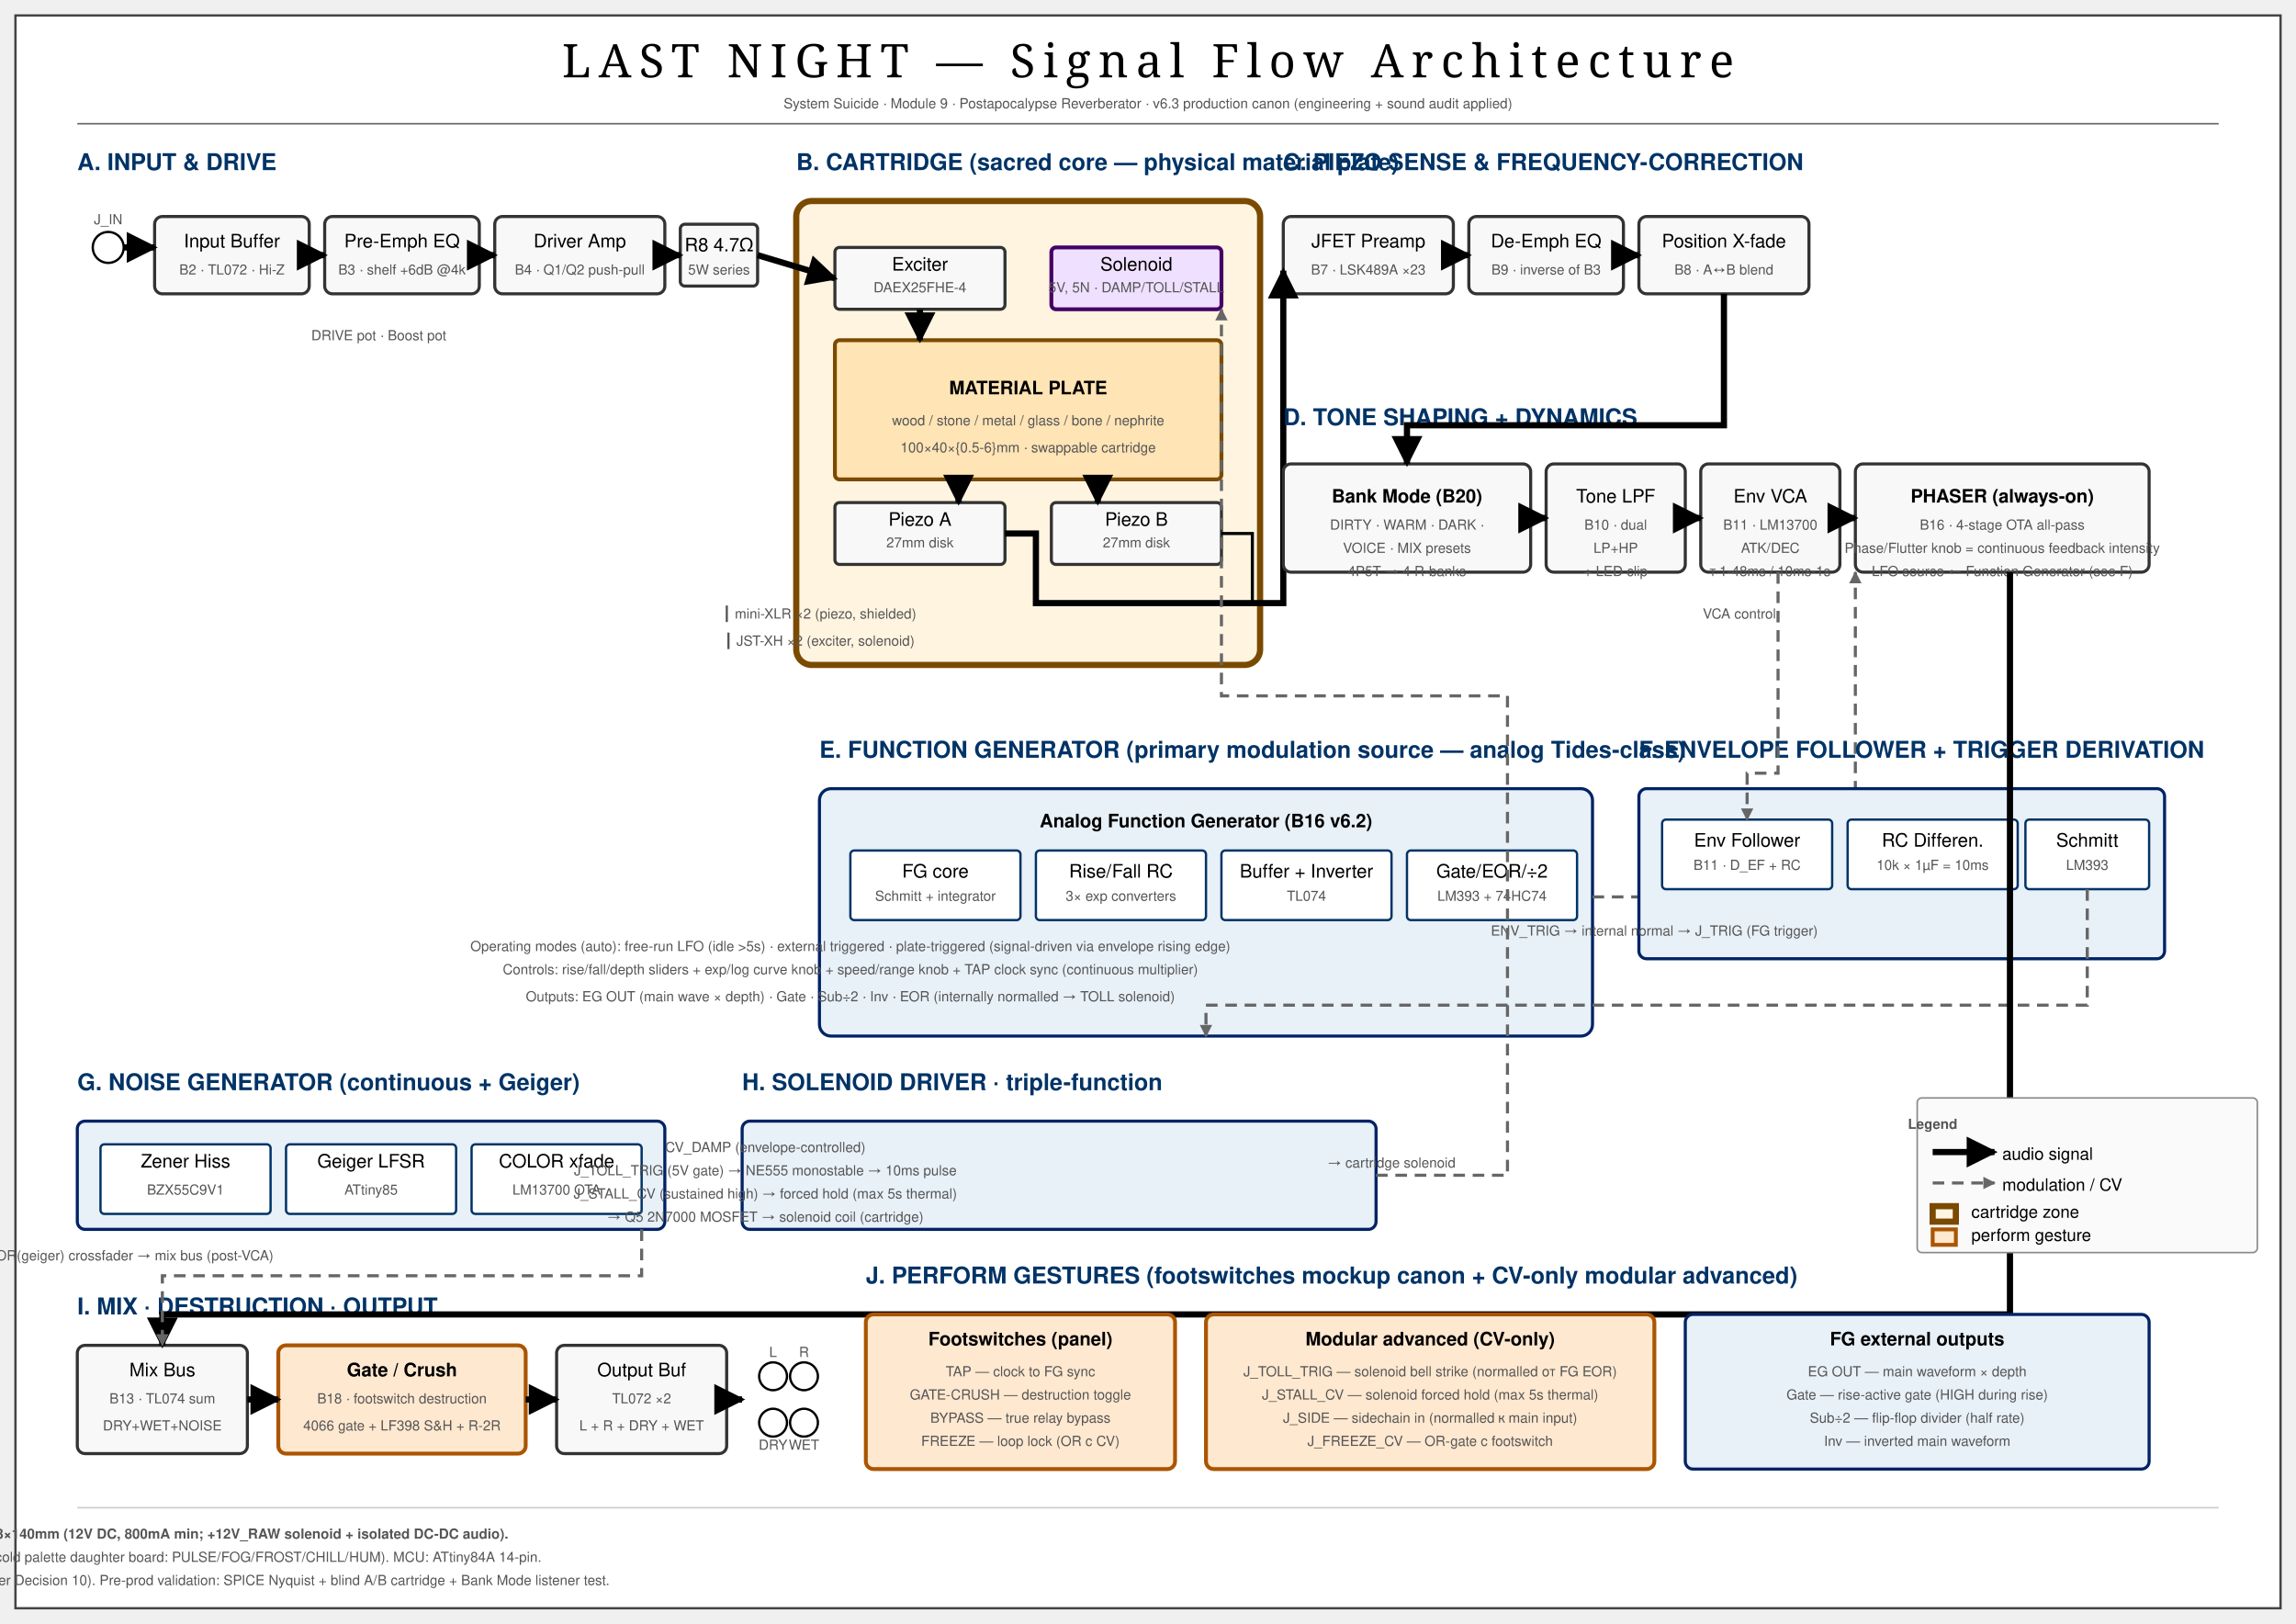
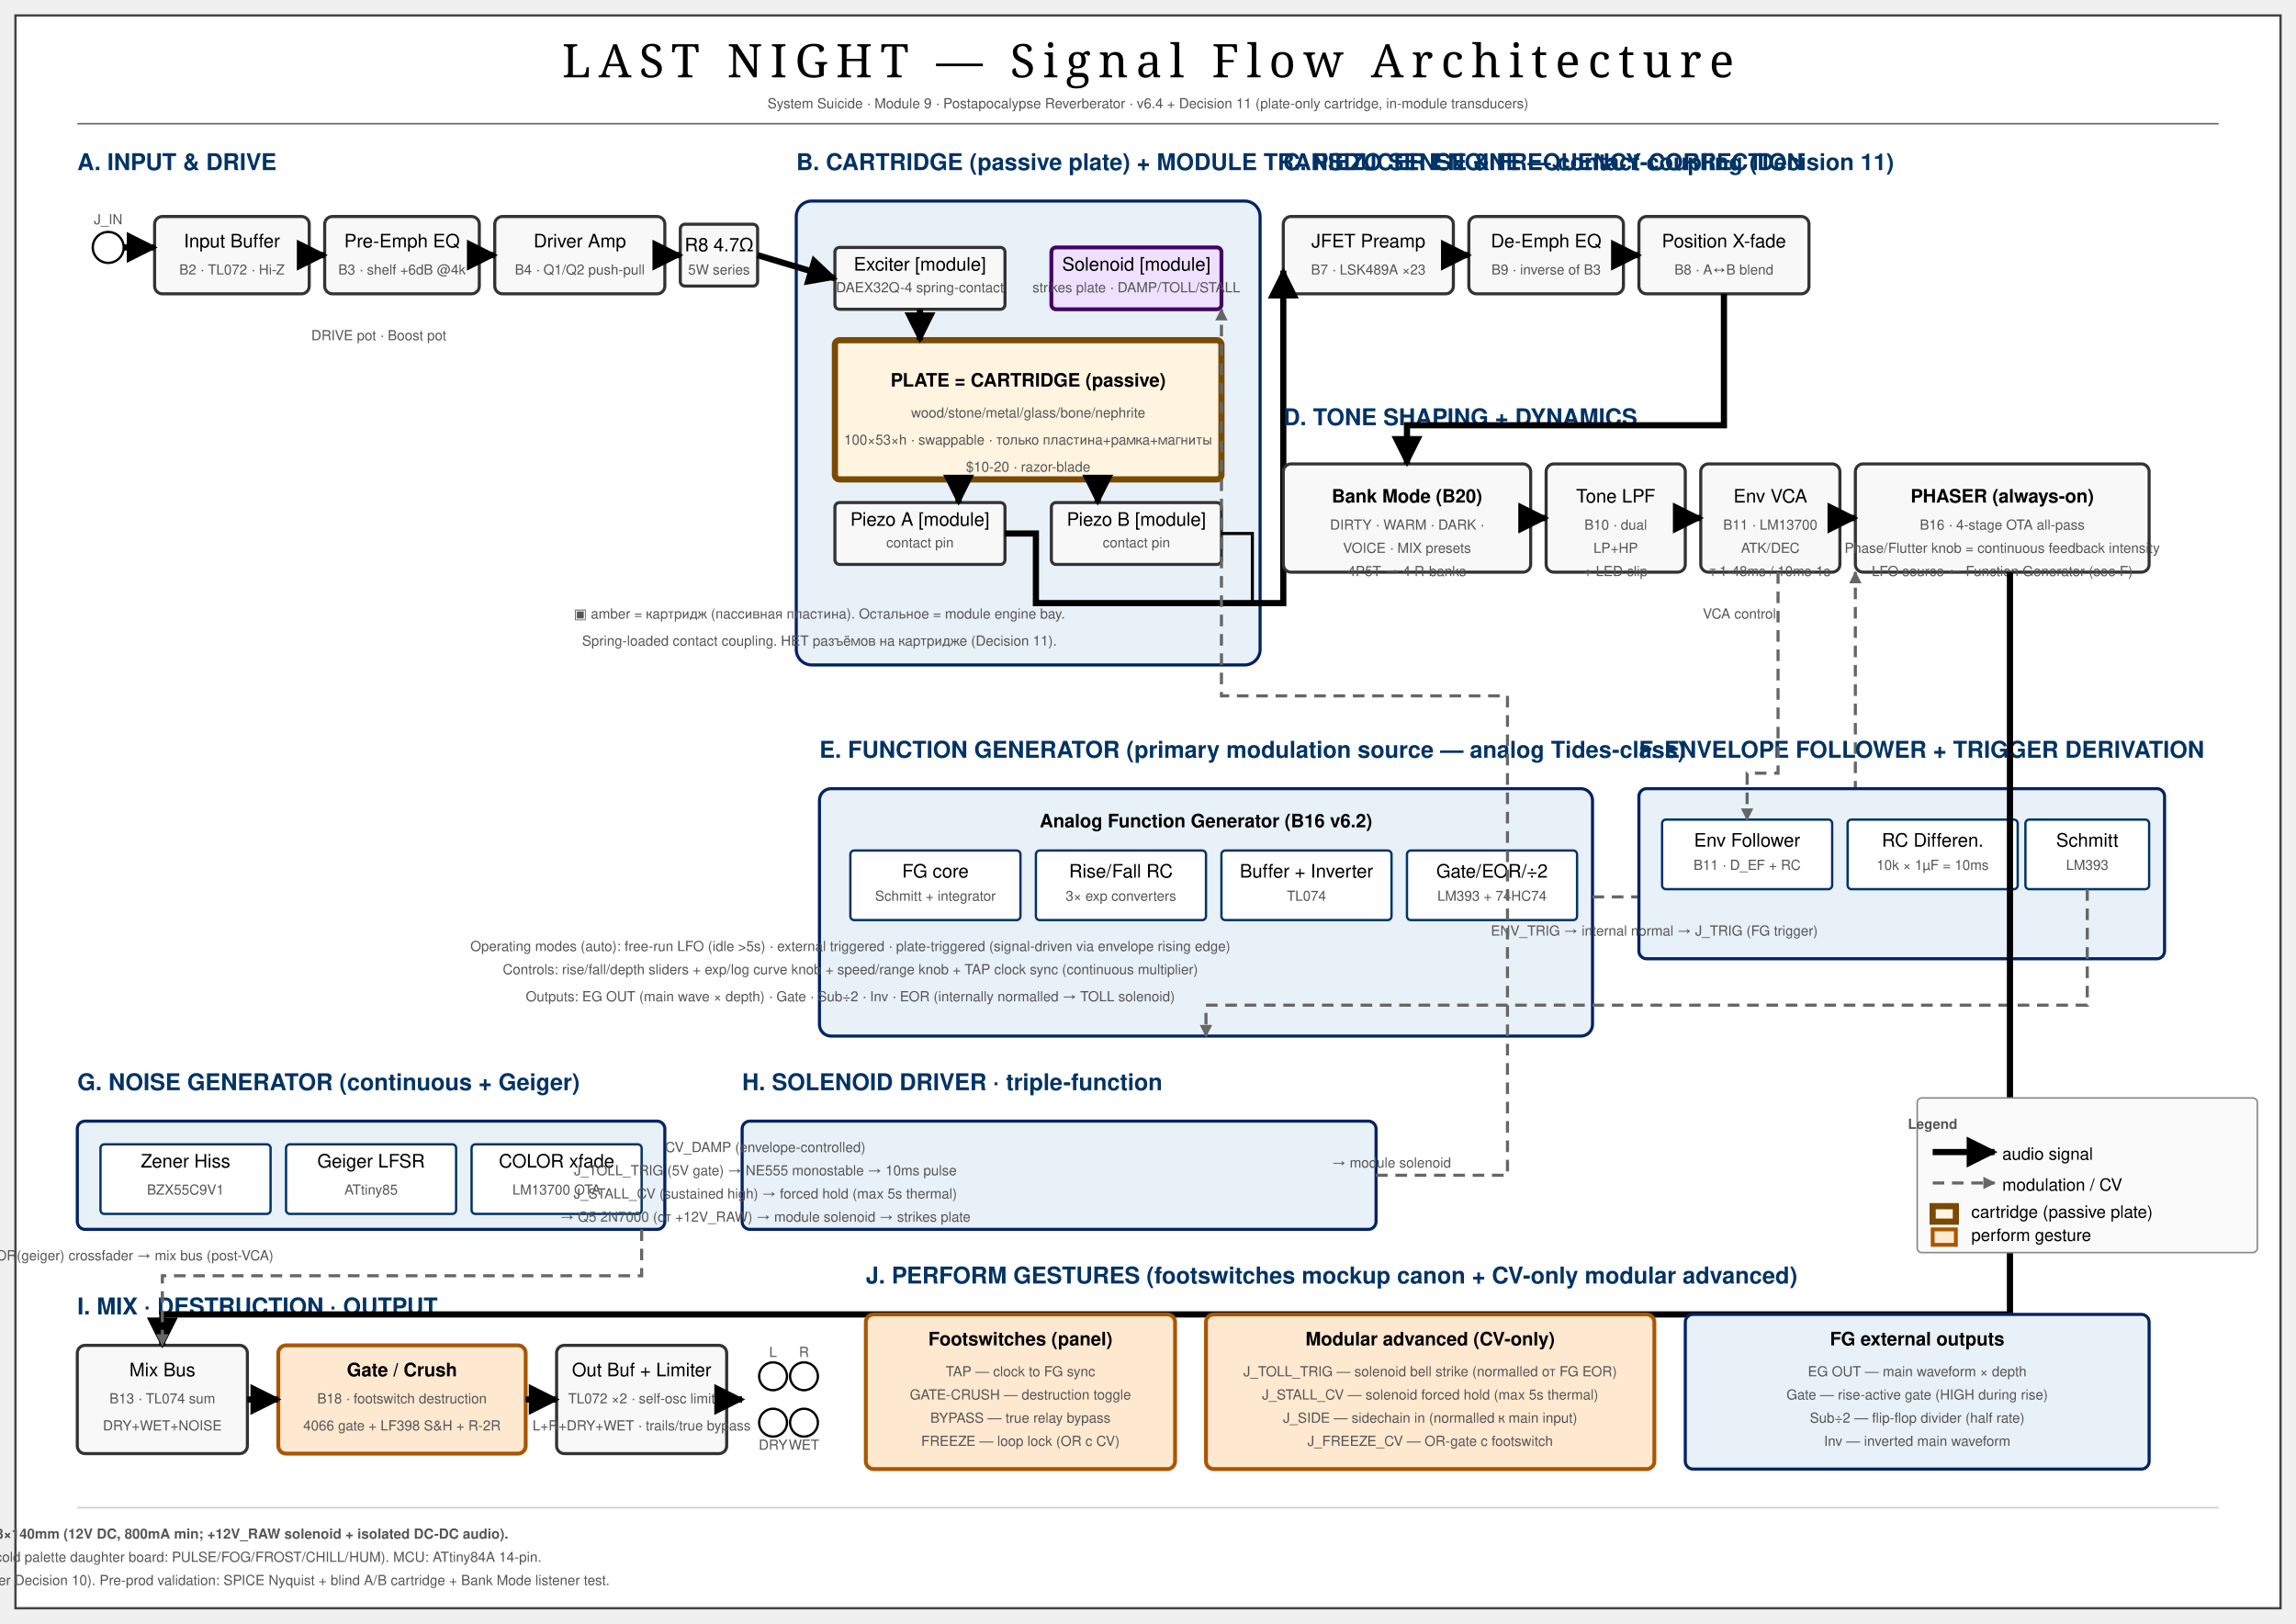
<svg xmlns="http://www.w3.org/2000/svg" width="297mm" height="210mm" viewBox="0 0 297 210" version="1.1">
  <defs>
    <marker id="arrow-sig" viewBox="0 0 10 10" refX="9" refY="5" markerWidth="5" markerHeight="5" orient="auto">
      <path d="M 0 0 L 10 5 L 0 10 z" fill="#000000" />
    </marker>
    <marker id="arrow-mod" viewBox="0 0 10 10" refX="9" refY="5" markerWidth="4" markerHeight="4" orient="auto">
      <path d="M 0 0 L 10 5 L 0 10 z" fill="#666666" />
    </marker>
    <style>
      .block { fill: #f8f8f8; stroke: #333333; stroke-width: 0.4; }
      .cartridge-block { fill: #fff4e0; stroke: #7a4a00; stroke-width: 0.8; }
      .perform-block { fill: #ffe8d0; stroke: #aa5500; stroke-width: 0.5; }
      .modulation-block { fill: #e8f0f8; stroke: #002266; stroke-width: 0.4; }
      .power-block { fill: #f0f0e0; stroke: #444400; stroke-width: 0.4; }
      .jack-circle { fill: #ffffff; stroke: #000000; stroke-width: 0.3; }
      .audio-arrow { stroke: #000000; stroke-width: 0.8; fill: none; marker-end: url(#arrow-sig); }
      .mod-arrow { stroke: #666666; stroke-width: 0.4; fill: none;
                    stroke-dasharray: 1.5,1; marker-end: url(#arrow-mod); }
      .label-block { font-family: Helvetica, Arial, sans-serif; font-size: 2.4px;
                     fill: #000000; text-anchor: middle; }
      .label-sub { font-family: Helvetica, Arial, sans-serif; font-size: 1.8px;
                   fill: #555555; text-anchor: middle; }
      .label-title { font-family: serif; font-size: 6px; fill: #000000; text-anchor: middle;
                     letter-spacing: 1; }
      .label-zone { font-family: Helvetica, Arial, sans-serif; font-size: 3.0px;
                    fill: #003366; text-anchor: start; font-weight: bold; }
      .label-legend { font-family: Helvetica, Arial, sans-serif; font-size: 2.2px;
                      fill: #000000; }
    </style>
  </defs>
  <rect x="2" y="2" width="293" height="206" fill="#ffffff" stroke="#444444" stroke-width="0.3" />
  <text x="148.5" y="10" class="label-title">LAST NIGHT — Signal Flow Architecture</text>
-   <text x="148.5" y="14" class="label-sub">System Suicide · Module 9 · Postapocalypse Reverberator · v6.3 production canon (engineering + sound audit applied)</text>
+   <text x="148.5" y="14" class="label-sub">System Suicide · Module 9 · Postapocalypse Reverberator · v6.4 + Decision 11 (plate-only cartridge, in-module transducers)</text>
  <line x1="10" y1="16" x2="287" y2="16" stroke="#666666" stroke-width="0.2" />
  <text x="10" y="22" class="label-zone">A. INPUT &amp; DRIVE</text>
  <circle cx="14" cy="32" r="2" class="jack-circle" />
  <text x="14" y="29" class="label-sub">J_IN</text>
  <rect x="20" y="28" width="20" height="10" rx="1" class="block" />
  <text x="30" y="32" class="label-block">Input Buffer</text>
  <text x="30" y="35.5" class="label-sub">B2 · TL072 · Hi-Z</text>
  <rect x="42" y="28" width="20" height="10" rx="1" class="block" />
  <text x="52" y="32" class="label-block">Pre-Emph EQ</text>
  <text x="52" y="35.5" class="label-sub">B3 · shelf +6dB @4k</text>
  <text x="49" y="44" class="label-sub">DRIVE pot · Boost pot</text>
  <rect x="64" y="28" width="22" height="10" rx="1" class="block" />
  <text x="75" y="32" class="label-block">Driver Amp</text>
  <text x="75" y="35.5" class="label-sub">B4 · Q1/Q2 push-pull</text>
  <rect x="88" y="29" width="10" height="8" rx="0.6" class="block" />
  <text x="93" y="32.5" class="label-block">R8 4.7Ω</text>
  <text x="93" y="35.5" class="label-sub">5W series</text>
-   <text x="103" y="22" class="label-zone">B. CARTRIDGE (sacred core — physical material plate)</text>
-   <rect x="103" y="26" width="60" height="60" rx="2" class="cartridge-block" />
+   <text x="103" y="22" class="label-zone">B. CARTRIDGE (passive plate) + MODULE TRANSDUCER ENGINE — contact coupling (Decision 11)</text>
+   <rect x="103" y="26" width="60" height="60" rx="2" class="modulation-block" />
  <rect x="108" y="32" width="22" height="8" rx="0.6" class="block" />
-   <text x="119" y="35" class="label-block">Exciter</text>
-   <text x="119" y="37.8" class="label-sub">DAEX25FHE-4</text>
-   <rect x="108" y="44" width="50" height="18" rx="0.6" fill="#ffe4b5" stroke="#7a4a00" stroke-width="0.5" />
-   <text x="133" y="51" class="label-block" font-size="3" font-weight="bold">MATERIAL PLATE</text>
-   <text x="133" y="55" class="label-sub">wood / stone / metal / glass / bone / nephrite</text>
-   <text x="133" y="58.5" class="label-sub">100×40×{0.5-6}mm · swappable cartridge</text>
+   <text x="119" y="35" class="label-block">Exciter [module]</text>
+   <text x="119" y="37.8" class="label-sub">DAEX32Q-4 spring-contact</text>
+   <rect x="108" y="44" width="50" height="18" rx="0.6" class="cartridge-block" />
+   <text x="133" y="50" class="label-block" font-size="3" font-weight="bold">PLATE = CARTRIDGE (passive)</text>
+   <text x="133" y="54" class="label-sub">wood/stone/metal/glass/bone/nephrite</text>
+   <text x="133" y="57.5" class="label-sub">100×53×h · swappable · только пластина+рамка+магниты</text>
+   <text x="133" y="61" class="label-sub">$10-20 · razor-blade</text>
  <rect x="108" y="65" width="22" height="8" rx="0.6" class="block" />
-   <text x="119" y="68" class="label-block">Piezo A</text>
-   <text x="119" y="70.8" class="label-sub">27mm disk</text>
+   <text x="119" y="68" class="label-block">Piezo A [module]</text>
+   <text x="119" y="70.8" class="label-sub">contact pin</text>
  <rect x="136" y="65" width="22" height="8" rx="0.6" class="block" />
-   <text x="147" y="68" class="label-block">Piezo B</text>
-   <text x="147" y="70.8" class="label-sub">27mm disk</text>
+   <text x="147" y="68" class="label-block">Piezo B [module]</text>
+   <text x="147" y="70.8" class="label-sub">contact pin</text>
  <rect x="136" y="32" width="22" height="8" rx="0.6" fill="#f0e0ff" stroke="#440066" stroke-width="0.5" />
-   <text x="147" y="35" class="label-block">Solenoid</text>
-   <text x="147" y="37.8" class="label-sub">5V, 5N · DAMP/TOLL/STALL</text>
-   <text x="106" y="80" class="label-sub">┃ mini-XLR ×2 (piezo, shielded)</text>
-   <text x="106" y="83.5" class="label-sub">┃ JST-XH ×2 (exciter, solenoid)</text>
+   <text x="147" y="35" class="label-block">Solenoid [module]</text>
+   <text x="147" y="37.8" class="label-sub">strikes plate · DAMP/TOLL/STALL</text>
+   <text x="106" y="80" class="label-sub">▣ amber = картридж (пассивная пластина). Остальное = module engine bay.</text>
+   <text x="106" y="83.5" class="label-sub">Spring-loaded contact coupling. НЕТ разъёмов на картридже (Decision 11).</text>
  <path d="M 16 32 L 20 32" class="audio-arrow" />
  <path d="M 40 33 L 42 33" class="audio-arrow" />
  <path d="M 62 33 L 64 33" class="audio-arrow" />
  <path d="M 86 33 L 88 33" class="audio-arrow" />
  <path d="M 98 33 L 108 36" class="audio-arrow" />
  <path d="M 119 40 L 119 44" class="audio-arrow" />
  <path d="M 124 62 L 124 65" class="audio-arrow" />
  <path d="M 142 62 L 142 65" class="audio-arrow" />
  <text x="166" y="22" class="label-zone">C. PIEZO SENSE &amp; FREQUENCY-CORRECTION</text>
  <rect x="166" y="28" width="22" height="10" rx="1" class="block" />
  <text x="177" y="32" class="label-block">JFET Preamp</text>
  <text x="177" y="35.5" class="label-sub">B7 · LSK489A ×23</text>
  <rect x="190" y="28" width="20" height="10" rx="1" class="block" />
  <text x="200" y="32" class="label-block">De-Emph EQ</text>
  <text x="200" y="35.5" class="label-sub">B9 · inverse of B3</text>
  <rect x="212" y="28" width="22" height="10" rx="1" class="block" />
  <text x="223" y="32" class="label-block">Position X-fade</text>
  <text x="223" y="35.5" class="label-sub">B8 · A↔B blend</text>
  <path d="M 130 69 L 134 69 L 134 78 L 166 78 L 166 35" class="audio-arrow" />
  <path d="M 158 69 L 162 69 L 162 78 L 166 78" stroke="#000000" stroke-width="0.4" fill="none" />
  <path d="M 188 33 L 190 33" class="audio-arrow" />
  <path d="M 210 33 L 212 33" class="audio-arrow" />
  <text x="166" y="55" class="label-zone">D. TONE SHAPING + DYNAMICS</text>
  <rect x="166" y="60" width="32" height="14" rx="1" class="block" />
  <text x="182" y="65" class="label-block" font-weight="bold">Bank Mode (B20)</text>
  <text x="182" y="68.5" class="label-sub">DIRTY · WARM · DARK ·</text>
  <text x="182" y="71.5" class="label-sub">VOICE · MIX presets</text>
  <text x="182" y="74.5" class="label-sub">4P5T → 4 R-banks</text>
  <rect x="200" y="60" width="18" height="14" rx="1" class="block" />
  <text x="209" y="65" class="label-block">Tone LPF</text>
  <text x="209" y="68.5" class="label-sub">B10 · dual</text>
  <text x="209" y="71.5" class="label-sub">LP+HP</text>
  <text x="209" y="74.5" class="label-sub">+ LED clip</text>
  <rect x="220" y="60" width="18" height="14" rx="1" class="block" />
  <text x="229" y="65" class="label-block">Env VCA</text>
  <text x="229" y="68.5" class="label-sub">B11 · LM13700</text>
  <text x="229" y="71.5" class="label-sub">ATK/DEC</text>
  <text x="229" y="74.5" class="label-sub">τ 1-48ms / 10ms-1s</text>
  <rect x="240" y="60" width="38" height="14" rx="1" class="block" />
  <text x="259" y="65" class="label-block" font-weight="bold">PHASER (always-on)</text>
  <text x="259" y="68.5" class="label-sub">B16 · 4-stage OTA all-pass</text>
  <text x="259" y="71.5" class="label-sub">Phase/Flutter knob = continuous feedback intensity</text>
  <text x="259" y="74.5" class="label-sub">LFO source ← Function Generator (see F)</text>
  <path d="M 223 38 L 223 55 L 182 55 L 182 60" class="audio-arrow" />
  <path d="M 198 67 L 200 67" class="audio-arrow" />
  <path d="M 218 67 L 220 67" class="audio-arrow" />
  <path d="M 238 67 L 240 67" class="audio-arrow" />
  <text x="106" y="98" class="label-zone">E. FUNCTION GENERATOR (primary modulation source — analog Tides-class)</text>
  <rect x="106" y="102" width="100" height="32" rx="1.5" class="modulation-block" />
  <text x="156" y="107" class="label-block" font-weight="bold">Analog Function Generator (B16 v6.2)</text>
  <rect x="110" y="110" width="22" height="9" rx="0.5" fill="#ffffff" stroke="#003366" stroke-width="0.3" />
  <text x="121" y="113.5" class="label-block">FG core</text>
  <text x="121" y="116.5" class="label-sub">Schmitt + integrator</text>
  <rect x="134" y="110" width="22" height="9" rx="0.5" fill="#ffffff" stroke="#003366" stroke-width="0.3" />
  <text x="145" y="113.5" class="label-block">Rise/Fall RC</text>
  <text x="145" y="116.5" class="label-sub">3× exp converters</text>
  <rect x="158" y="110" width="22" height="9" rx="0.5" fill="#ffffff" stroke="#003366" stroke-width="0.3" />
  <text x="169" y="113.5" class="label-block">Buffer + Inverter</text>
  <text x="169" y="116.5" class="label-sub">TL074</text>
  <rect x="182" y="110" width="22" height="9" rx="0.5" fill="#ffffff" stroke="#003366" stroke-width="0.3" />
  <text x="193" y="113.5" class="label-block">Gate/EOR/÷2</text>
  <text x="193" y="116.5" class="label-sub">LM393 + 74HC74</text>
  <text x="110" y="123" class="label-sub">Operating modes (auto): free-run LFO (idle &gt;5s) · external triggered · plate-triggered (signal-driven via envelope rising edge)</text>
  <text x="110" y="126" class="label-sub">Controls: rise/fall/depth sliders + exp/log curve knob + speed/range knob + TAP clock sync (continuous multiplier)</text>
  <text x="110" y="129.5" class="label-sub">Outputs: EG OUT (main wave × depth) · Gate · Sub÷2 · Inv · EOR (internally normalled → TOLL solenoid)</text>
  <path d="M 206 116 L 240 116 L 240 74" class="mod-arrow" />
  <text x="226" y="115" class="label-sub" fill="#666666">→ phaser Iabc (LFO sweep)</text>
  <text x="212" y="98" class="label-zone">F. ENVELOPE FOLLOWER + TRIGGER DERIVATION</text>
  <rect x="212" y="102" width="68" height="22" rx="1" class="modulation-block" />
  <rect x="215" y="106" width="22" height="9" rx="0.5" fill="#ffffff" stroke="#003366" stroke-width="0.3" />
  <text x="226" y="109.5" class="label-block">Env Follower</text>
  <text x="226" y="112.5" class="label-sub">B11 · D_EF + RC</text>
  <rect x="239" y="106" width="22" height="9" rx="0.5" fill="#ffffff" stroke="#003366" stroke-width="0.3" />
  <text x="250" y="109.5" class="label-block">RC Differen.</text>
  <text x="250" y="112.5" class="label-sub">10k × 1µF = 10ms</text>
  <rect x="262" y="106" width="16" height="9" rx="0.5" fill="#ffffff" stroke="#003366" stroke-width="0.3" />
  <text x="270" y="109.5" class="label-block">Schmitt</text>
  <text x="270" y="112.5" class="label-sub">LM393</text>
  <text x="214" y="121" class="label-sub">ENV_TRIG → internal normal → J_TRIG (FG trigger)</text>
  <path d="M 230 74 L 230 100 L 226 100 L 226 106" class="mod-arrow" />
  <text x="225" y="80" class="label-sub" fill="#666666">VCA control</text>
  <path d="M 270 115 L 270 130 L 156 130 L 156 134" class="mod-arrow" />
  <text x="10" y="141" class="label-zone">G. NOISE GENERATOR (continuous + Geiger)</text>
  <rect x="10" y="145" width="76" height="14" rx="1" class="modulation-block" />
  <rect x="13" y="148" width="22" height="9" rx="0.5" fill="#ffffff" stroke="#003366" stroke-width="0.3" />
  <text x="24" y="151" class="label-block">Zener Hiss</text>
  <text x="24" y="154.5" class="label-sub">BZX55C9V1</text>
  <rect x="37" y="148" width="22" height="9" rx="0.5" fill="#ffffff" stroke="#003366" stroke-width="0.3" />
  <text x="48" y="151" class="label-block">Geiger LFSR</text>
  <text x="48" y="154.5" class="label-sub">ATtiny85</text>
  <rect x="61" y="148" width="22" height="9" rx="0.5" fill="#ffffff" stroke="#003366" stroke-width="0.3" />
  <text x="72" y="151" class="label-block">COLOR xfade</text>
  <text x="72" y="154.5" class="label-sub">LM13700 OTA</text>
  <text x="10" y="163" class="label-sub">NOISE level · COLOR(geiger) crossfader → mix bus (post-VCA)</text>
  <text x="96" y="141" class="label-zone">H. SOLENOID DRIVER · triple-function</text>
  <rect x="96" y="145" width="82" height="14" rx="1" class="modulation-block" />
  <text x="99" y="149" class="label-sub">CV_DAMP (envelope-controlled)</text>
  <text x="99" y="152" class="label-sub">J_TOLL_TRIG (5V gate) → NE555 monostable → 10ms pulse</text>
  <text x="99" y="155" class="label-sub">J_STALL_CV (sustained high) → forced hold (max 5s thermal)</text>
-   <text x="99" y="158" class="label-sub">→ Q5 2N7000 MOSFET → solenoid coil (cartridge)</text>
+   <text x="99" y="158" class="label-sub">→ Q5 2N7000 (от +12V_RAW) → module solenoid → strikes plate</text>
  <path d="M 178 152 L 195 152 L 195 90 L 158 90 L 158 40 L 158 40" class="mod-arrow" />
-   <text x="180" y="151" class="label-sub" fill="#666666">→ cartridge solenoid</text>
+   <text x="180" y="151" class="label-sub" fill="#666666">→ module solenoid</text>
  <text x="10" y="170" class="label-zone">I. MIX · DESTRUCTION · OUTPUT</text>
  <rect x="10" y="174" width="22" height="14" rx="1" class="block" />
  <text x="21" y="178" class="label-block">Mix Bus</text>
  <text x="21" y="181.5" class="label-sub">B13 · TL074 sum</text>
  <text x="21" y="185" class="label-sub">DRY+WET+NOISE</text>
  <rect x="36" y="174" width="32" height="14" rx="1" class="perform-block" />
  <text x="52" y="178" class="label-block" font-weight="bold">Gate / Crush</text>
  <text x="52" y="181.5" class="label-sub">B18 · footswitch destruction</text>
  <text x="52" y="185" class="label-sub">4066 gate + LF398 S&amp;H + R-2R</text>
  <rect x="72" y="174" width="22" height="14" rx="1" class="block" />
-   <text x="83" y="178" class="label-block">Output Buf</text>
-   <text x="83" y="181.5" class="label-sub">TL072 ×2</text>
-   <text x="83" y="185" class="label-sub">L + R + DRY + WET</text>
+   <text x="83" y="178" class="label-block">Out Buf + Limiter</text>
+   <text x="83" y="181.5" class="label-sub">TL072 ×2 · self-osc limit</text>
+   <text x="83" y="185" class="label-sub">L+R+DRY+WET · trails/true bypass</text>
  <circle cx="100" cy="178" r="1.8" class="jack-circle" />
  <text x="100" y="175.5" class="label-sub">L</text>
  <circle cx="104" cy="178" r="1.8" class="jack-circle" />
  <text x="104" y="175.5" class="label-sub">R</text>
  <circle cx="100" cy="184" r="1.8" class="jack-circle" />
  <text x="100" y="187.5" class="label-sub">DRY</text>
  <circle cx="104" cy="184" r="1.8" class="jack-circle" />
  <text x="104" y="187.5" class="label-sub">WET</text>
  <path d="M 260 74 L 260 170 L 21 170 L 21 174" class="audio-arrow" />
  <path d="M 32 181 L 36 181" class="audio-arrow" />
  <path d="M 68 181 L 72 181" class="audio-arrow" />
  <path d="M 94 181 L 96 181" class="audio-arrow" />
  <path d="M 83 159 L 83 165 L 21 165 L 21 174" class="mod-arrow" />
  <text x="112" y="166" class="label-zone">J. PERFORM GESTURES (footswitches mockup canon + CV-only modular advanced)</text>
  <rect x="112" y="170" width="40" height="20" rx="1" class="perform-block" />
  <text x="132" y="174" class="label-block" font-weight="bold">Footswitches (panel)</text>
  <text x="132" y="178" class="label-sub">TAP — clock to FG sync</text>
  <text x="132" y="181" class="label-sub">GATE-CRUSH — destruction toggle</text>
  <text x="132" y="184" class="label-sub">BYPASS — true relay bypass</text>
  <text x="132" y="187" class="label-sub">FREEZE — loop lock (OR с CV)</text>
  <rect x="156" y="170" width="58" height="20" rx="1" class="perform-block" />
  <text x="185" y="174" class="label-block" font-weight="bold">Modular advanced (CV-only)</text>
  <text x="185" y="178" class="label-sub">J_TOLL_TRIG — solenoid bell strike (normalled от FG EOR)</text>
  <text x="185" y="181" class="label-sub">J_STALL_CV — solenoid forced hold (max 5s thermal)</text>
  <text x="185" y="184" class="label-sub">J_SIDE — sidechain in (normalled к main input)</text>
  <text x="185" y="187" class="label-sub">J_FREEZE_CV — OR-gate с footswitch</text>
  <rect x="218" y="170" width="60" height="20" rx="1" class="modulation-block" />
  <text x="248" y="174" class="label-block" font-weight="bold">FG external outputs</text>
  <text x="248" y="178" class="label-sub">EG OUT — main waveform × depth</text>
  <text x="248" y="181" class="label-sub">Gate — rise-active gate (HIGH during rise)</text>
  <text x="248" y="184" class="label-sub">Sub÷2 — flip-flop divider (half rate)</text>
  <text x="248" y="187" class="label-sub">Inv — inverted main waveform</text>
  <line x1="10" y1="195" x2="287" y2="195" stroke="#cccccc" stroke-width="0.2" />
  <text x="10" y="199" class="label-sub" font-weight="bold">SKU: Eurorack 40HP (±12V bus) OR big-box pedal 203×140mm (12V DC, 800mA min; +12V_RAW solenoid + isolated DC-DC audio).</text>
  <text x="10" y="202" class="label-sub">Phase 1 BOM: ~$101 budget / $127 premium. Phase 2 +$38 (cold palette daughter board: PULSE/FOG/FROST/CHILL/HUM). MCU: ATtiny84A 14-pin.</text>
  <text x="10" y="205" class="label-sub">Retail: $499 budget / $649 premium / $2499 Elite LE (25 serialized units per Decision 10). Pre-prod validation: SPICE Nyquist + blind A/B cartridge + Bank Mode listener test.</text>
  <rect x="248" y="142" width="44" height="20" rx="0.6" fill="#fafafa" stroke="#888888" stroke-width="0.2" />
  <text x="250" y="146" class="label-sub" font-weight="bold">Legend</text>
  <line x1="250" y1="149" x2="258" y2="149" stroke="#000000" stroke-width="0.8" marker-end="url(#arrow-sig)" />
  <text x="259" y="150" class="label-legend">audio signal</text>
  <line x1="250" y1="153" x2="258" y2="153" stroke="#666666" stroke-width="0.4" stroke-dasharray="1.5,1" marker-end="url(#arrow-mod)" />
  <text x="259" y="154" class="label-legend">modulation / CV</text>
  <rect x="250" y="156" width="3" height="2" class="cartridge-block" />
-   <text x="255" y="157.5" class="label-legend">cartridge zone</text>
+   <text x="255" y="157.5" class="label-legend">cartridge (passive plate)</text>
  <rect x="250" y="159" width="3" height="2" class="perform-block" />
  <text x="255" y="160.5" class="label-legend">perform gesture</text>
</svg>
